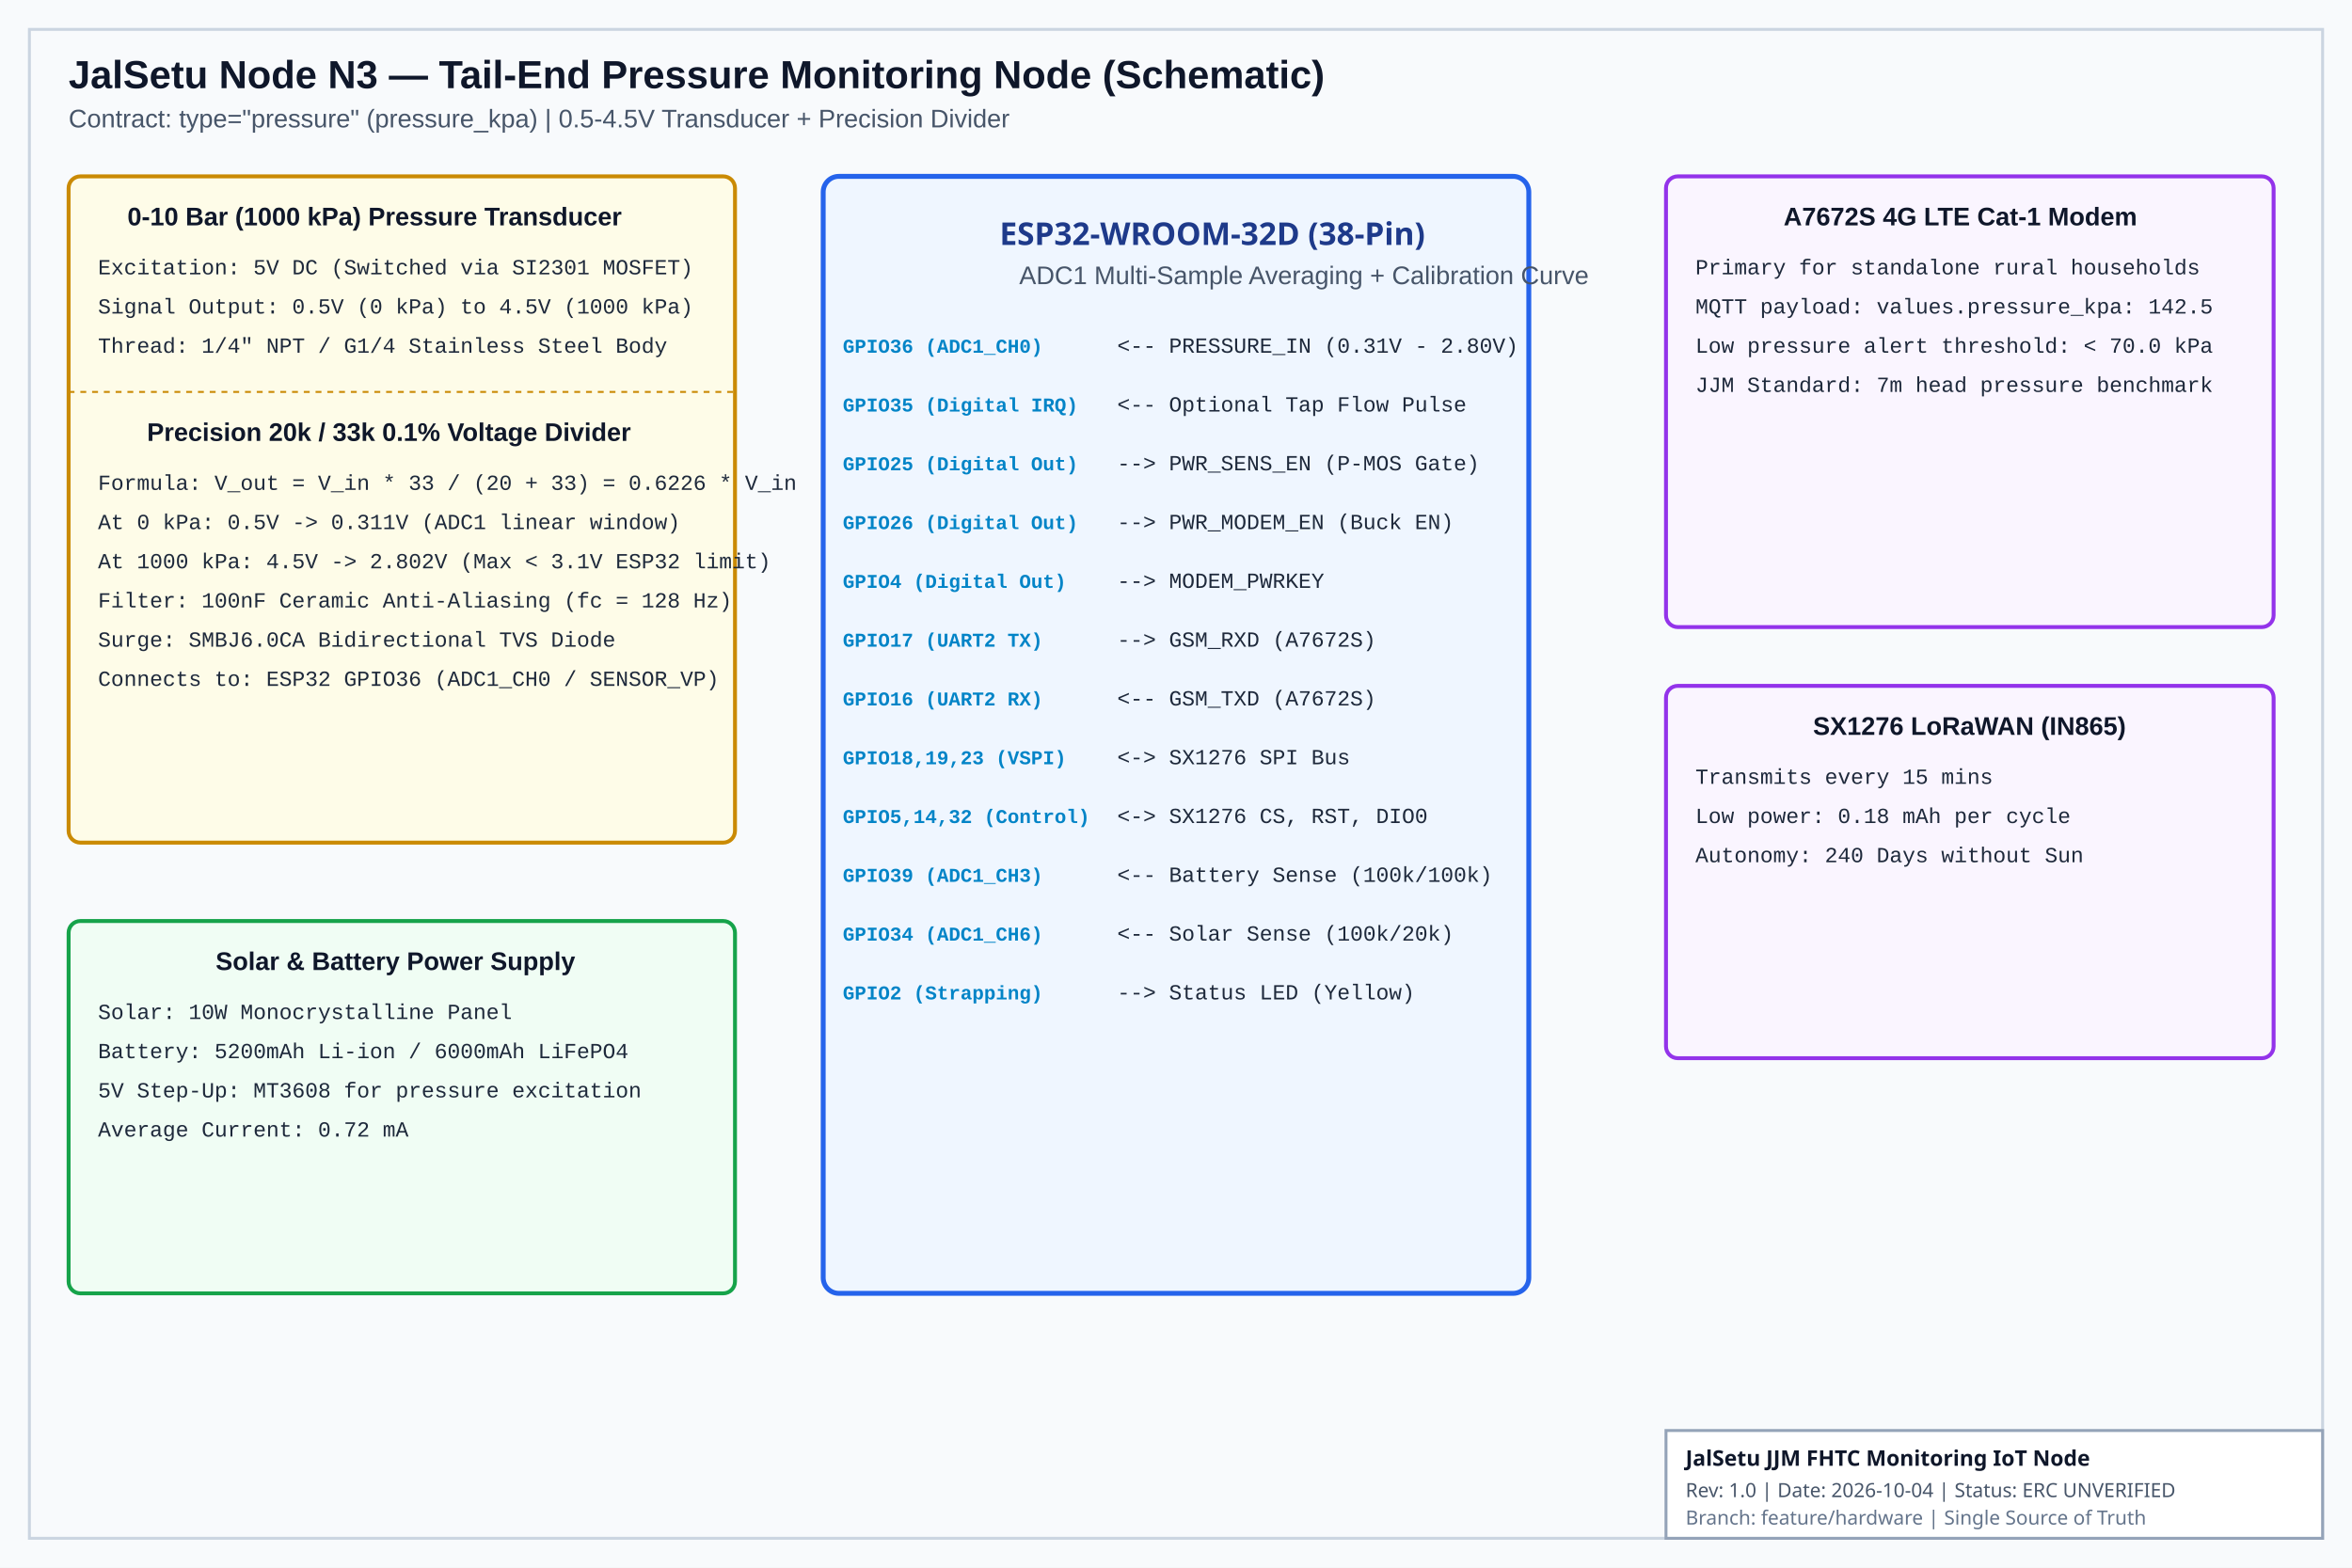
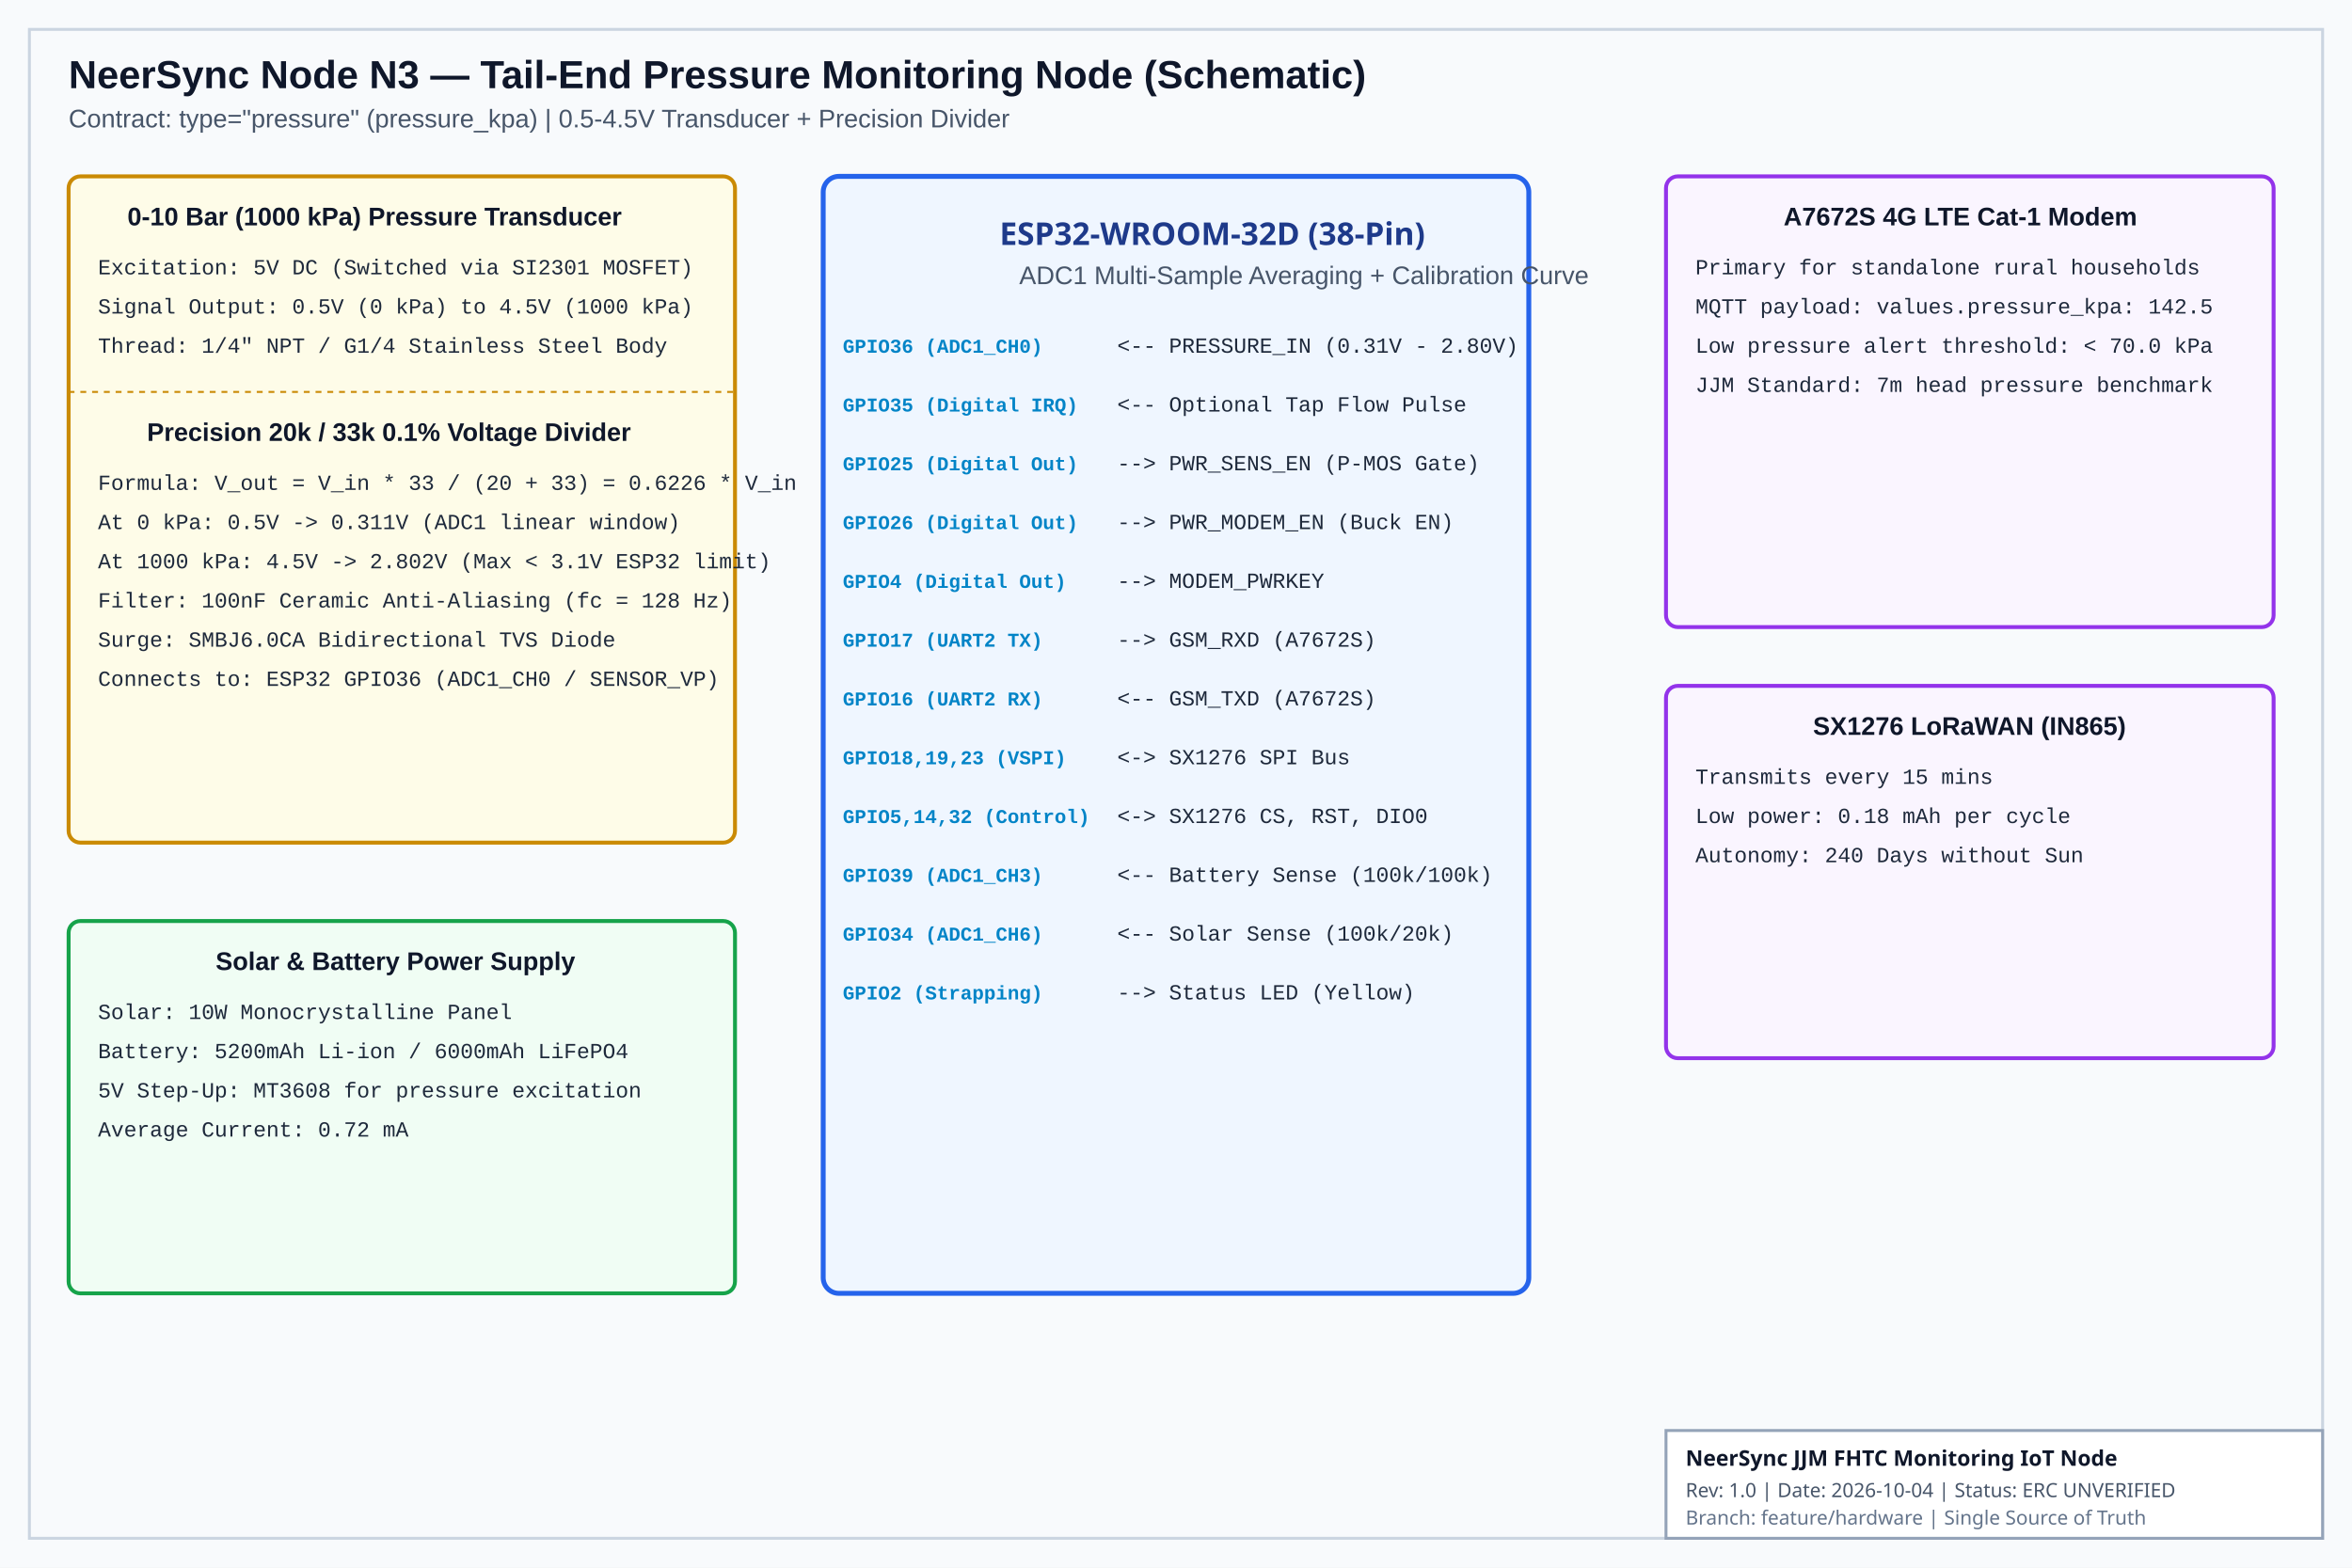
<svg xmlns="http://www.w3.org/2000/svg" viewBox="0 0 1200 800" width="100%" height="100%">
  <defs>
    <style>
      .title { font-family: 'Segoe UI', Arial, sans-serif; font-size: 20px; font-weight: bold; fill: #0f172a; }
      .subtitle { font-family: 'Segoe UI', Arial, sans-serif; font-size: 13px; fill: #475569; }
      .box { fill: #ffffff; stroke: #1e293b; stroke-width: 2; rx: 6; }
      .box-mcu { fill: #eff6ff; stroke: #2563eb; stroke-width: 2.5; rx: 8; }
      .box-iso { fill: #fef2f2; stroke: #dc2626; stroke-width: 2; stroke-dasharray: 6,4; rx: 6; }
      .box-power { fill: #f0fdf4; stroke: #16a34a; stroke-width: 2; rx: 6; }
      .box-sensor { fill: #fefce8; stroke: #ca8a04; stroke-width: 2; rx: 6; }
      .box-comm { fill: #faf5ff; stroke: #9333ea; stroke-width: 2; rx: 6; }
      .wire-pwr { stroke: #dc2626; stroke-width: 2.5; fill: none; }
      .wire-gnd { stroke: #1e293b; stroke-width: 2.5; fill: none; }
      .wire-sig { stroke: #2563eb; stroke-width: 1.8; fill: none; }
      .wire-analog { stroke: #d97706; stroke-width: 1.8; fill: none; }
      .wire-spi { stroke: #7c3aed; stroke-width: 1.8; fill: none; }
      .label { font-family: 'Consolas', 'Courier New', monospace; font-size: 11px; fill: #1e293b; }
      .label-pin { font-family: 'Consolas', 'Courier New', monospace; font-size: 10px; font-weight: bold; fill: #0284c7; }
      .label-title { font-family: 'Segoe UI', Arial, sans-serif; font-size: 13px; font-weight: bold; fill: #0f172a; }
      .warning-text { font-family: 'Segoe UI', Arial, sans-serif; font-size: 11px; font-weight: bold; fill: #dc2626; }
      .border-grid { fill: none; stroke: #e2e8f0; stroke-width: 1; }
    </style>
  </defs>
  <rect width="1200" height="800" fill="#f8fafc" />
  <rect x="15" y="15" width="1170" height="770" fill="none" stroke="#cbd5e1" stroke-width="1.5" />
-   <text x="35" y="45" class="title">JalSetu Node N3 — Tail-End Pressure Monitoring Node (Schematic)</text>
+   <text x="35" y="45" class="title">NeerSync Node N3 — Tail-End Pressure Monitoring Node (Schematic)</text>
  <text x="35" y="65" class="subtitle">Contract: type="pressure" (pressure_kpa) | 0.5-4.5V Transducer + Precision Divider</text>
  <rect x="35" y="90" width="340" height="340" class="box-sensor" />
  <text x="65" y="115" class="label-title">0-10 Bar (1000 kPa) Pressure Transducer</text>
  <text x="50" y="140" class="label">Excitation: 5V DC (Switched via SI2301 MOSFET)</text>
  <text x="50" y="160" class="label">Signal Output: 0.5V (0 kPa) to 4.5V (1000 kPa)</text>
  <text x="50" y="180" class="label">Thread: 1/4" NPT / G1/4 Stainless Steel Body</text>
  <line x1="35" y1="200" x2="375" y2="200" stroke="#ca8a04" stroke-dasharray="3,3" />
  <text x="75" y="225" class="label-title">Precision 20k / 33k 0.1% Voltage Divider</text>
  <text x="50" y="250" class="label">Formula: V_out = V_in * 33 / (20 + 33) = 0.6226 * V_in</text>
  <text x="50" y="270" class="label">At 0 kPa: 0.5V -&gt; 0.311V (ADC1 linear window)</text>
  <text x="50" y="290" class="label">At 1000 kPa: 4.5V -&gt; 2.802V (Max &lt; 3.1V ESP32 limit)</text>
  <text x="50" y="310" class="label">Filter: 100nF Ceramic Anti-Aliasing (fc = 128 Hz)</text>
  <text x="50" y="330" class="label">Surge: SMBJ6.0CA Bidirectional TVS Diode</text>
  <text x="50" y="350" class="label">Connects to: ESP32 GPIO36 (ADC1_CH0 / SENSOR_VP)</text>
  <rect x="420" y="90" width="360" height="570" class="box-mcu" />
  <text x="510" y="125" font-family="Segoe UI, sans-serif" font-size="16px" font-weight="bold" fill="#1e3a8a">ESP32-WROOM-32D (38-Pin)</text>
  <text x="520" y="145" class="subtitle">ADC1 Multi-Sample Averaging + Calibration Curve</text>
  <text x="430" y="180" class="label-pin">GPIO36 (ADC1_CH0)</text>
  <text x="570" y="180" class="label">&lt;-- PRESSURE_IN (0.31V - 2.80V)</text>
  <text x="430" y="210" class="label-pin">GPIO35 (Digital IRQ)</text>
  <text x="570" y="210" class="label">&lt;-- Optional Tap Flow Pulse</text>
  <text x="430" y="240" class="label-pin">GPIO25 (Digital Out)</text>
  <text x="570" y="240" class="label">--&gt; PWR_SENS_EN (P-MOS Gate)</text>
  <text x="430" y="270" class="label-pin">GPIO26 (Digital Out)</text>
  <text x="570" y="270" class="label">--&gt; PWR_MODEM_EN (Buck EN)</text>
  <text x="430" y="300" class="label-pin">GPIO4  (Digital Out)</text>
  <text x="570" y="300" class="label">--&gt; MODEM_PWRKEY</text>
  <text x="430" y="330" class="label-pin">GPIO17 (UART2 TX)</text>
  <text x="570" y="330" class="label">--&gt; GSM_RXD (A7672S)</text>
  <text x="430" y="360" class="label-pin">GPIO16 (UART2 RX)</text>
  <text x="570" y="360" class="label">&lt;-- GSM_TXD (A7672S)</text>
  <text x="430" y="390" class="label-pin">GPIO18,19,23 (VSPI)</text>
  <text x="570" y="390" class="label">&lt;-&gt; SX1276 SPI Bus</text>
  <text x="430" y="420" class="label-pin">GPIO5,14,32 (Control)</text>
  <text x="570" y="420" class="label">&lt;-&gt; SX1276 CS, RST, DIO0</text>
  <text x="430" y="450" class="label-pin">GPIO39 (ADC1_CH3)</text>
  <text x="570" y="450" class="label">&lt;-- Battery Sense (100k/100k)</text>
  <text x="430" y="480" class="label-pin">GPIO34 (ADC1_CH6)</text>
  <text x="570" y="480" class="label">&lt;-- Solar Sense (100k/20k)</text>
  <text x="430" y="510" class="label-pin">GPIO2  (Strapping)</text>
  <text x="570" y="510" class="label">--&gt; Status LED (Yellow)</text>
  <rect x="850" y="90" width="310" height="230" class="box-comm" />
  <text x="910" y="115" class="label-title">A7672S 4G LTE Cat-1 Modem</text>
  <text x="865" y="140" class="label">Primary for standalone rural households</text>
  <text x="865" y="160" class="label">MQTT payload: values.pressure_kpa: 142.5</text>
  <text x="865" y="180" class="label">Low pressure alert threshold: &lt; 70.0 kPa</text>
  <text x="865" y="200" class="label">JJM Standard: 7m head pressure benchmark</text>
  <rect x="850" y="350" width="310" height="190" class="box-comm" />
  <text x="925" y="375" class="label-title">SX1276 LoRaWAN (IN865)</text>
  <text x="865" y="400" class="label">Transmits every 15 mins</text>
  <text x="865" y="420" class="label">Low power: 0.18 mAh per cycle</text>
  <text x="865" y="440" class="label">Autonomy: 240 Days without Sun</text>
  <rect x="35" y="470" width="340" height="190" class="box-power" />
  <text x="110" y="495" class="label-title">Solar &amp; Battery Power Supply</text>
  <text x="50" y="520" class="label">Solar: 10W Monocrystalline Panel</text>
  <text x="50" y="540" class="label">Battery: 5200mAh Li-ion / 6000mAh LiFePO4</text>
  <text x="50" y="560" class="label">5V Step-Up: MT3608 for pressure excitation</text>
  <text x="50" y="580" class="label">Average Current: 0.72 mA</text>
  <rect x="850" y="730" width="335" height="55" fill="#ffffff" stroke="#94a3b8" stroke-width="1.5" />
-   <text x="860" y="748" font-family="Segoe UI, sans-serif" font-size="11px" font-weight="bold" fill="#0f172a">JalSetu JJM FHTC Monitoring IoT Node</text>
+   <text x="860" y="748" font-family="Segoe UI, sans-serif" font-size="11px" font-weight="bold" fill="#0f172a">NeerSync JJM FHTC Monitoring IoT Node</text>
  <text x="860" y="764" font-family="Segoe UI, sans-serif" font-size="10px" fill="#475569">Rev: 1.0 | Date: 2026-10-04 | Status: ERC UNVERIFIED</text>
  <text x="860" y="778" font-family="Segoe UI, sans-serif" font-size="10px" fill="#64748b">Branch: feature/hardware | Single Source of Truth</text>
</svg>
